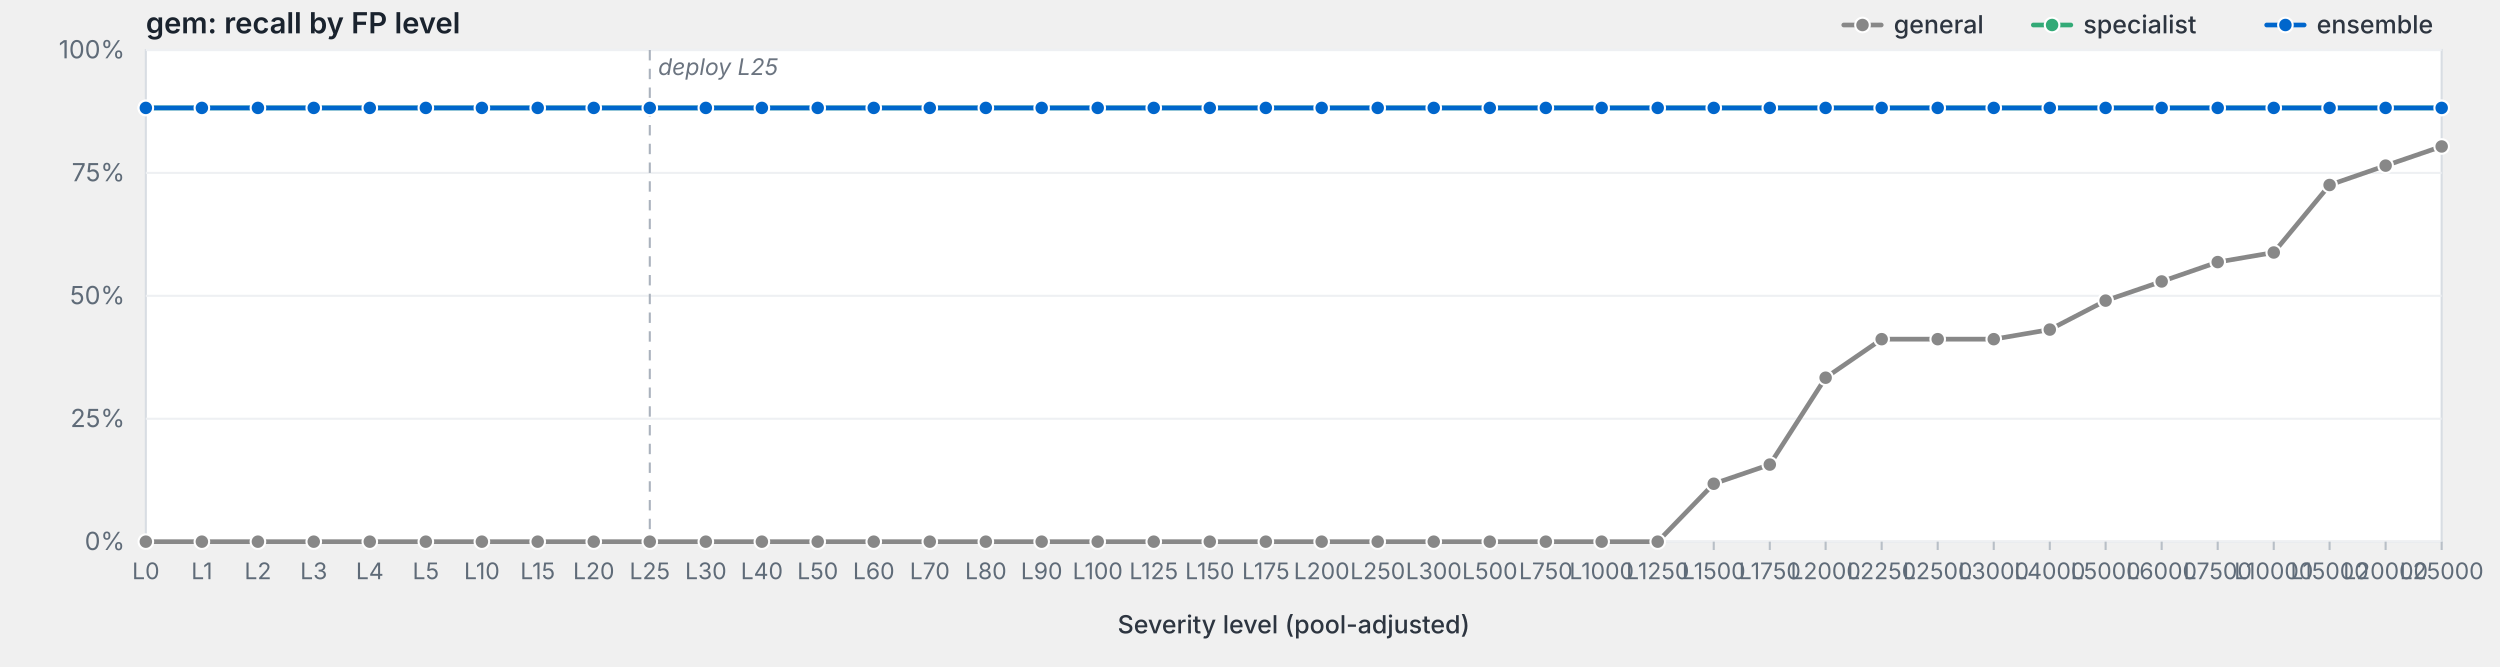
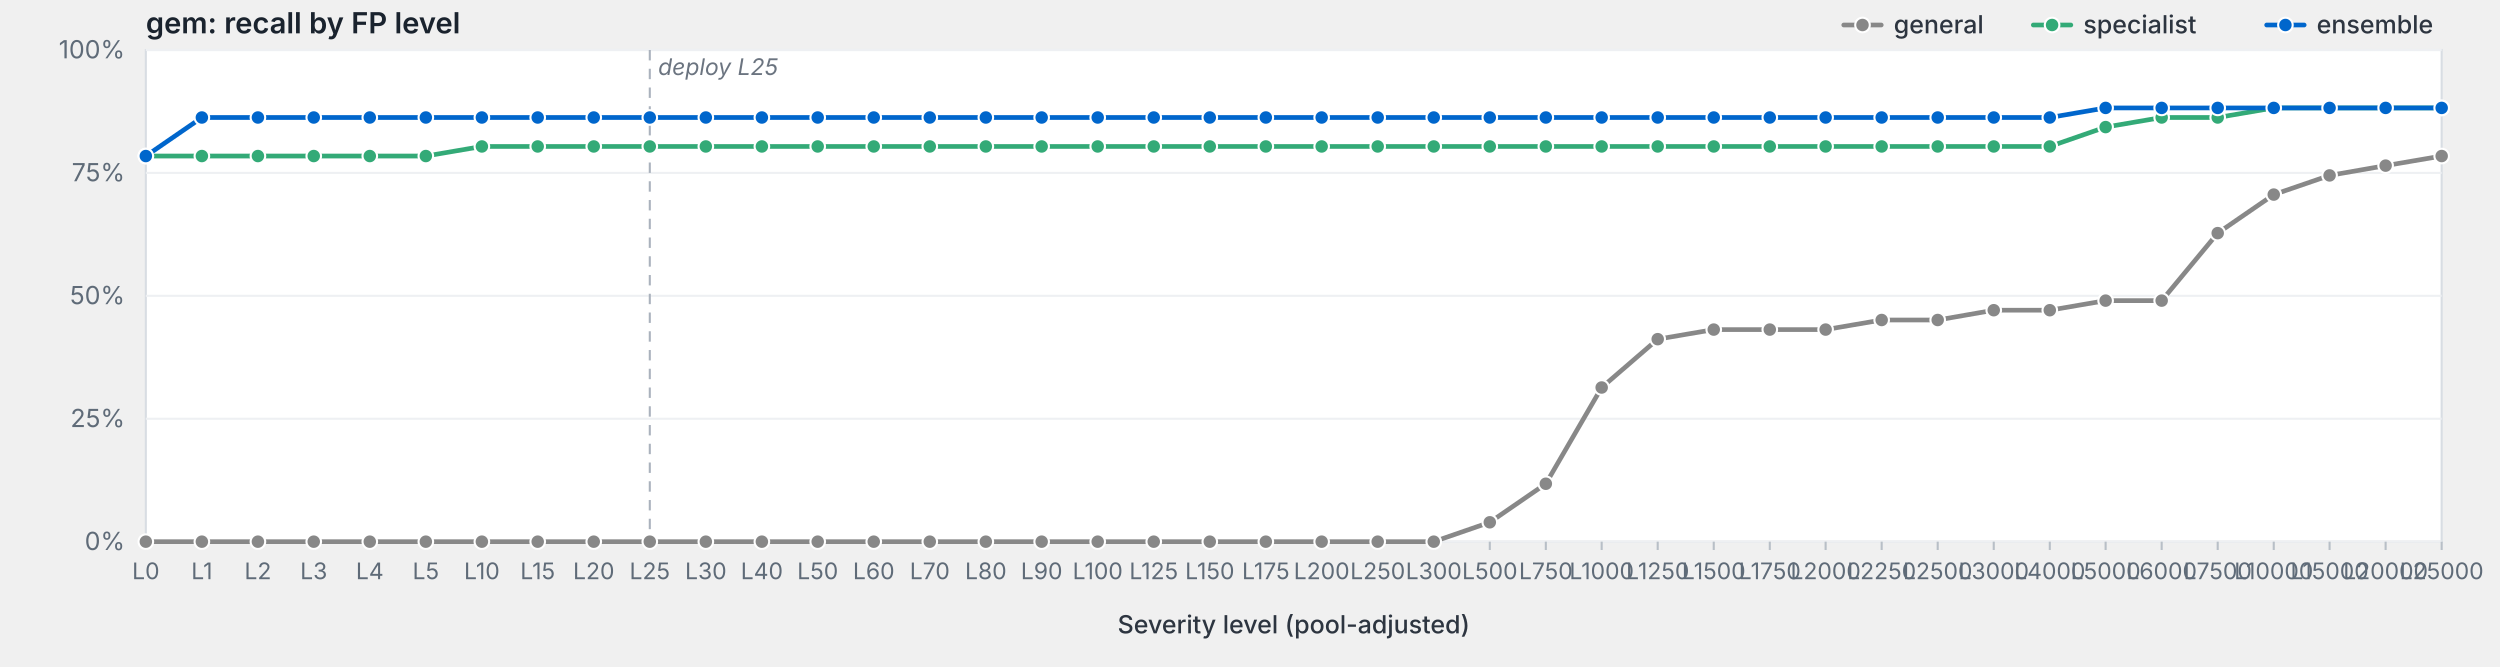
<svg xmlns="http://www.w3.org/2000/svg" viewBox="0 0 1200 320" width="1200" height="320" preserveAspectRatio="xMidYMid meet" role="img" aria-label="gem: recall by FP level">
  <style>svg { background: #fdfdfd; }.frame { fill: #fff; stroke: #d8dde3; stroke-width: 1; }.grid { stroke: #eef0f3; stroke-width: 1; }.tick { stroke: #b8bfc7; stroke-width: 1; }.axis-label { fill: #5f6b78; font-family: -apple-system, BlinkMacSystemFont, "Segoe UI", system-ui, sans-serif; font-size: 12px; }.x-label { fill: #5f6b78; font-family: -apple-system, BlinkMacSystemFont, "Segoe UI", system-ui, sans-serif; font-size: 11px; }.axis-title { fill: #2d3540; font-family: -apple-system, BlinkMacSystemFont, "Segoe UI", system-ui, sans-serif; font-size: 12px; font-weight: 500; }.title { fill: #1a232e; font-family: -apple-system, BlinkMacSystemFont, "Segoe UI", system-ui, sans-serif; font-size: 14px; font-weight: 600; }.deploy-marker { stroke: #aab2bd; stroke-width: 1; stroke-dasharray: 5,4; }.deploy-label { fill: #6b7480; font-family: -apple-system, BlinkMacSystemFont, "Segoe UI", system-ui, sans-serif; font-size: 11px; font-style: italic; }.curve { fill: none; stroke-width: 2.25; stroke-linejoin: round; stroke-linecap: round; }.marker { stroke: #fff; stroke-width: 1; }.legend-text { fill: #2d3540; font-family: -apple-system, BlinkMacSystemFont, "Segoe UI", system-ui, sans-serif; font-size: 12px; font-weight: 500; }</style>
  <text class="title" x="70" y="16">gem: recall by FP level</text>
  <rect class="frame" x="70" y="24" width="1102" height="236" />
  <line class="grid" x1="70" y1="260.0" x2="1172" y2="260.0" />
  <text class="axis-label" x="60" y="264.0" text-anchor="end">0%</text>
  <line class="grid" x1="70" y1="201.0" x2="1172" y2="201.0" />
  <text class="axis-label" x="60" y="205.0" text-anchor="end">25%</text>
  <line class="grid" x1="70" y1="142.0" x2="1172" y2="142.0" />
  <text class="axis-label" x="60" y="146.0" text-anchor="end">50%</text>
  <line class="grid" x1="70" y1="83.0" x2="1172" y2="83.0" />
  <text class="axis-label" x="60" y="87.0" text-anchor="end">75%</text>
  <line class="grid" x1="70" y1="24.0" x2="1172" y2="24.0" />
  <text class="axis-label" x="60" y="28.0" text-anchor="end">100%</text>
  <line class="deploy-marker" x1="311.9" y1="24" x2="311.9" y2="260" />
  <text class="deploy-label" x="315.9" y="36" text-anchor="start">deploy L25</text>
  <line class="tick" x1="70.0" y1="260" x2="70.0" y2="264" />
  <text class="x-label" x="70.0" y="278" text-anchor="middle">L0</text>
  <line class="tick" x1="96.9" y1="260" x2="96.9" y2="264" />
  <text class="x-label" x="96.9" y="278" text-anchor="middle">L1</text>
  <line class="tick" x1="123.8" y1="260" x2="123.8" y2="264" />
  <text class="x-label" x="123.8" y="278" text-anchor="middle">L2</text>
  <line class="tick" x1="150.6" y1="260" x2="150.6" y2="264" />
  <text class="x-label" x="150.6" y="278" text-anchor="middle">L3</text>
  <line class="tick" x1="177.5" y1="260" x2="177.5" y2="264" />
  <text class="x-label" x="177.5" y="278" text-anchor="middle">L4</text>
  <line class="tick" x1="204.4" y1="260" x2="204.4" y2="264" />
  <text class="x-label" x="204.4" y="278" text-anchor="middle">L5</text>
  <line class="tick" x1="231.3" y1="260" x2="231.3" y2="264" />
  <text class="x-label" x="231.3" y="278" text-anchor="middle">L10</text>
  <line class="tick" x1="258.1" y1="260" x2="258.1" y2="264" />
  <text class="x-label" x="258.1" y="278" text-anchor="middle">L15</text>
  <line class="tick" x1="285.0" y1="260" x2="285.0" y2="264" />
  <text class="x-label" x="285.0" y="278" text-anchor="middle">L20</text>
  <line class="tick" x1="311.9" y1="260" x2="311.9" y2="264" />
  <text class="x-label" x="311.9" y="278" text-anchor="middle">L25</text>
  <line class="tick" x1="338.8" y1="260" x2="338.8" y2="264" />
  <text class="x-label" x="338.8" y="278" text-anchor="middle">L30</text>
  <line class="tick" x1="365.7" y1="260" x2="365.7" y2="264" />
  <text class="x-label" x="365.7" y="278" text-anchor="middle">L40</text>
  <line class="tick" x1="392.5" y1="260" x2="392.5" y2="264" />
  <text class="x-label" x="392.5" y="278" text-anchor="middle">L50</text>
  <line class="tick" x1="419.4" y1="260" x2="419.4" y2="264" />
  <text class="x-label" x="419.4" y="278" text-anchor="middle">L60</text>
  <line class="tick" x1="446.3" y1="260" x2="446.3" y2="264" />
  <text class="x-label" x="446.3" y="278" text-anchor="middle">L70</text>
  <line class="tick" x1="473.2" y1="260" x2="473.2" y2="264" />
  <text class="x-label" x="473.2" y="278" text-anchor="middle">L80</text>
  <line class="tick" x1="500.0" y1="260" x2="500.0" y2="264" />
  <text class="x-label" x="500.0" y="278" text-anchor="middle">L90</text>
  <line class="tick" x1="526.9" y1="260" x2="526.9" y2="264" />
  <text class="x-label" x="526.9" y="278" text-anchor="middle">L100</text>
  <line class="tick" x1="553.8" y1="260" x2="553.8" y2="264" />
  <text class="x-label" x="553.8" y="278" text-anchor="middle">L125</text>
  <line class="tick" x1="580.7" y1="260" x2="580.7" y2="264" />
  <text class="x-label" x="580.7" y="278" text-anchor="middle">L150</text>
  <line class="tick" x1="607.6" y1="260" x2="607.6" y2="264" />
  <text class="x-label" x="607.6" y="278" text-anchor="middle">L175</text>
  <line class="tick" x1="634.4" y1="260" x2="634.4" y2="264" />
  <text class="x-label" x="634.4" y="278" text-anchor="middle">L200</text>
  <line class="tick" x1="661.3" y1="260" x2="661.3" y2="264" />
  <text class="x-label" x="661.3" y="278" text-anchor="middle">L250</text>
  <line class="tick" x1="688.2" y1="260" x2="688.2" y2="264" />
  <text class="x-label" x="688.2" y="278" text-anchor="middle">L300</text>
  <line class="tick" x1="715.1" y1="260" x2="715.1" y2="264" />
  <text class="x-label" x="715.1" y="278" text-anchor="middle">L500</text>
  <line class="tick" x1="742.0" y1="260" x2="742.0" y2="264" />
  <text class="x-label" x="742.0" y="278" text-anchor="middle">L750</text>
  <line class="tick" x1="768.8" y1="260" x2="768.8" y2="264" />
  <text class="x-label" x="768.8" y="278" text-anchor="middle">L1000</text>
  <line class="tick" x1="795.7" y1="260" x2="795.7" y2="264" />
  <text class="x-label" x="795.7" y="278" text-anchor="middle">L1250</text>
  <line class="tick" x1="822.6" y1="260" x2="822.6" y2="264" />
  <text class="x-label" x="822.6" y="278" text-anchor="middle">L1500</text>
  <line class="tick" x1="849.5" y1="260" x2="849.5" y2="264" />
  <text class="x-label" x="849.5" y="278" text-anchor="middle">L1750</text>
  <line class="tick" x1="876.3" y1="260" x2="876.3" y2="264" />
  <text class="x-label" x="876.3" y="278" text-anchor="middle">L2000</text>
  <line class="tick" x1="903.2" y1="260" x2="903.2" y2="264" />
  <text class="x-label" x="903.2" y="278" text-anchor="middle">L2250</text>
  <line class="tick" x1="930.1" y1="260" x2="930.1" y2="264" />
  <text class="x-label" x="930.1" y="278" text-anchor="middle">L2500</text>
  <line class="tick" x1="957.0" y1="260" x2="957.0" y2="264" />
  <text class="x-label" x="957.0" y="278" text-anchor="middle">L3000</text>
  <line class="tick" x1="983.9" y1="260" x2="983.9" y2="264" />
  <text class="x-label" x="983.9" y="278" text-anchor="middle">L4000</text>
  <line class="tick" x1="1010.7" y1="260" x2="1010.7" y2="264" />
  <text class="x-label" x="1010.7" y="278" text-anchor="middle">L5000</text>
  <line class="tick" x1="1037.6" y1="260" x2="1037.6" y2="264" />
  <text class="x-label" x="1037.6" y="278" text-anchor="middle">L6000</text>
  <line class="tick" x1="1064.5" y1="260" x2="1064.5" y2="264" />
  <text class="x-label" x="1064.5" y="278" text-anchor="middle">L7500</text>
  <line class="tick" x1="1091.4" y1="260" x2="1091.4" y2="264" />
  <text class="x-label" x="1091.4" y="278" text-anchor="middle">L10000</text>
  <line class="tick" x1="1118.2" y1="260" x2="1118.2" y2="264" />
  <text class="x-label" x="1118.2" y="278" text-anchor="middle">L15000</text>
  <line class="tick" x1="1145.1" y1="260" x2="1145.1" y2="264" />
  <text class="x-label" x="1145.1" y="278" text-anchor="middle">L20000</text>
  <line class="tick" x1="1172.0" y1="260" x2="1172.0" y2="264" />
  <text class="x-label" x="1172.0" y="278" text-anchor="middle">L25000</text>
  <text class="axis-title" x="621.0" y="304" text-anchor="middle">Severity level (pool-adjusted)</text>
-   <path class="curve" d="M70.0,260.0 L96.9,260.0 L123.8,260.0 L150.6,260.0 L177.5,260.0 L204.4,260.0 L231.3,260.0 L258.1,260.0 L285.0,260.0 L311.9,260.0 L338.8,260.0 L365.7,260.0 L392.5,260.0 L419.4,260.0 L446.3,260.0 L473.2,260.0 L500.0,260.0 L526.9,260.0 L553.8,260.0 L580.7,260.0 L607.6,260.0 L634.4,260.0 L661.3,260.0 L688.2,260.0 L715.1,260.0 L742.0,260.0 L768.8,260.0 L795.7,260.0 L822.6,232.2 L849.5,223.0 L876.3,181.3 L903.2,162.8 L930.1,162.8 L957.0,162.8 L983.9,158.2 L1010.7,144.3 L1037.6,135.1 L1064.5,125.8 L1091.4,121.2 L1118.2,88.8 L1145.1,79.5 L1172.0,70.3" stroke="#888" />
+   <path class="curve" d="M70.0,260.0 L96.9,260.0 L123.8,260.0 L150.6,260.0 L177.5,260.0 L204.4,260.0 L231.3,260.0 L258.1,260.0 L285.0,260.0 L311.9,260.0 L338.8,260.0 L365.7,260.0 L392.5,260.0 L419.4,260.0 L446.3,260.0 L473.2,260.0 L500.0,260.0 L526.9,260.0 L553.8,260.0 L580.7,260.0 L607.6,260.0 L634.4,260.0 L661.3,260.0 L688.2,260.0 L715.1,250.7 L742.0,232.2 L768.8,186.0 L795.7,162.8 L822.6,158.2 L849.5,158.2 L876.3,158.2 L903.2,153.6 L930.1,153.6 L957.0,148.9 L983.9,148.9 L1010.7,144.3 L1037.6,144.3 L1064.5,111.9 L1091.4,93.4 L1118.2,84.2 L1145.1,79.5 L1172.0,74.9" stroke="#888" />
  <circle class="marker" cx="70.0" cy="260.0" r="3.5" fill="#888" />
  <circle class="marker" cx="96.9" cy="260.0" r="3.5" fill="#888" />
  <circle class="marker" cx="123.8" cy="260.0" r="3.5" fill="#888" />
  <circle class="marker" cx="150.6" cy="260.0" r="3.5" fill="#888" />
  <circle class="marker" cx="177.5" cy="260.0" r="3.5" fill="#888" />
  <circle class="marker" cx="204.4" cy="260.0" r="3.5" fill="#888" />
  <circle class="marker" cx="231.3" cy="260.0" r="3.5" fill="#888" />
  <circle class="marker" cx="258.1" cy="260.0" r="3.5" fill="#888" />
  <circle class="marker" cx="285.0" cy="260.0" r="3.5" fill="#888" />
  <circle class="marker" cx="311.9" cy="260.0" r="3.5" fill="#888" />
  <circle class="marker" cx="338.8" cy="260.0" r="3.5" fill="#888" />
  <circle class="marker" cx="365.7" cy="260.0" r="3.5" fill="#888" />
  <circle class="marker" cx="392.5" cy="260.0" r="3.5" fill="#888" />
  <circle class="marker" cx="419.4" cy="260.0" r="3.5" fill="#888" />
  <circle class="marker" cx="446.3" cy="260.0" r="3.5" fill="#888" />
  <circle class="marker" cx="473.2" cy="260.0" r="3.5" fill="#888" />
  <circle class="marker" cx="500.0" cy="260.0" r="3.5" fill="#888" />
  <circle class="marker" cx="526.9" cy="260.0" r="3.5" fill="#888" />
  <circle class="marker" cx="553.8" cy="260.0" r="3.5" fill="#888" />
  <circle class="marker" cx="580.7" cy="260.0" r="3.5" fill="#888" />
  <circle class="marker" cx="607.6" cy="260.0" r="3.5" fill="#888" />
  <circle class="marker" cx="634.4" cy="260.0" r="3.5" fill="#888" />
  <circle class="marker" cx="661.3" cy="260.0" r="3.5" fill="#888" />
  <circle class="marker" cx="688.2" cy="260.0" r="3.5" fill="#888" />
-   <circle class="marker" cx="715.1" cy="260.0" r="3.5" fill="#888" />
-   <circle class="marker" cx="742.0" cy="260.0" r="3.5" fill="#888" />
-   <circle class="marker" cx="768.8" cy="260.0" r="3.5" fill="#888" />
-   <circle class="marker" cx="795.7" cy="260.0" r="3.5" fill="#888" />
-   <circle class="marker" cx="822.6" cy="232.2" r="3.5" fill="#888" />
-   <circle class="marker" cx="849.5" cy="223.0" r="3.5" fill="#888" />
-   <circle class="marker" cx="876.3" cy="181.3" r="3.5" fill="#888" />
-   <circle class="marker" cx="903.2" cy="162.8" r="3.5" fill="#888" />
-   <circle class="marker" cx="930.1" cy="162.8" r="3.5" fill="#888" />
-   <circle class="marker" cx="957.0" cy="162.8" r="3.5" fill="#888" />
-   <circle class="marker" cx="983.9" cy="158.2" r="3.5" fill="#888" />
+   <circle class="marker" cx="715.1" cy="250.7" r="3.5" fill="#888" />
+   <circle class="marker" cx="742.0" cy="232.2" r="3.5" fill="#888" />
+   <circle class="marker" cx="768.8" cy="186.0" r="3.5" fill="#888" />
+   <circle class="marker" cx="795.7" cy="162.8" r="3.5" fill="#888" />
+   <circle class="marker" cx="822.6" cy="158.2" r="3.5" fill="#888" />
+   <circle class="marker" cx="849.5" cy="158.2" r="3.5" fill="#888" />
+   <circle class="marker" cx="876.3" cy="158.2" r="3.5" fill="#888" />
+   <circle class="marker" cx="903.2" cy="153.6" r="3.5" fill="#888" />
+   <circle class="marker" cx="930.1" cy="153.6" r="3.5" fill="#888" />
+   <circle class="marker" cx="957.0" cy="148.9" r="3.5" fill="#888" />
+   <circle class="marker" cx="983.9" cy="148.9" r="3.5" fill="#888" />
  <circle class="marker" cx="1010.7" cy="144.3" r="3.5" fill="#888" />
-   <circle class="marker" cx="1037.6" cy="135.1" r="3.5" fill="#888" />
-   <circle class="marker" cx="1064.5" cy="125.8" r="3.5" fill="#888" />
-   <circle class="marker" cx="1091.4" cy="121.2" r="3.5" fill="#888" />
-   <circle class="marker" cx="1118.2" cy="88.8" r="3.5" fill="#888" />
+   <circle class="marker" cx="1037.6" cy="144.3" r="3.5" fill="#888" />
+   <circle class="marker" cx="1064.5" cy="111.9" r="3.5" fill="#888" />
+   <circle class="marker" cx="1091.4" cy="93.4" r="3.5" fill="#888" />
+   <circle class="marker" cx="1118.2" cy="84.2" r="3.5" fill="#888" />
  <circle class="marker" cx="1145.1" cy="79.5" r="3.5" fill="#888" />
-   <circle class="marker" cx="1172.0" cy="70.3" r="3.5" fill="#888" />
-   <path class="curve" d="M70.0,51.8 L96.9,51.8 L123.8,51.8 L150.6,51.8 L177.5,51.8 L204.4,51.8 L231.3,51.8 L258.1,51.8 L285.0,51.8 L311.9,51.8 L338.8,51.8 L365.7,51.8 L392.5,51.8 L419.4,51.8 L446.3,51.8 L473.2,51.8 L500.0,51.8 L526.9,51.8 L553.8,51.8 L580.7,51.8 L607.6,51.8 L634.4,51.8 L661.3,51.8 L688.2,51.8 L715.1,51.8 L742.0,51.8 L768.8,51.8 L795.7,51.8 L822.6,51.8 L849.5,51.8 L876.3,51.8 L903.2,51.8 L930.1,51.8 L957.0,51.8 L983.9,51.8 L1010.7,51.8 L1037.6,51.8 L1064.5,51.8 L1091.4,51.8 L1118.2,51.8 L1145.1,51.8 L1172.0,51.8" stroke="#3a7" />
-   <circle class="marker" cx="70.0" cy="51.8" r="3.5" fill="#3a7" />
-   <circle class="marker" cx="96.9" cy="51.8" r="3.5" fill="#3a7" />
-   <circle class="marker" cx="123.8" cy="51.8" r="3.5" fill="#3a7" />
-   <circle class="marker" cx="150.6" cy="51.8" r="3.5" fill="#3a7" />
-   <circle class="marker" cx="177.5" cy="51.8" r="3.5" fill="#3a7" />
-   <circle class="marker" cx="204.4" cy="51.8" r="3.5" fill="#3a7" />
-   <circle class="marker" cx="231.3" cy="51.8" r="3.5" fill="#3a7" />
-   <circle class="marker" cx="258.1" cy="51.8" r="3.5" fill="#3a7" />
-   <circle class="marker" cx="285.0" cy="51.8" r="3.5" fill="#3a7" />
-   <circle class="marker" cx="311.9" cy="51.8" r="3.5" fill="#3a7" />
-   <circle class="marker" cx="338.8" cy="51.8" r="3.5" fill="#3a7" />
-   <circle class="marker" cx="365.7" cy="51.8" r="3.5" fill="#3a7" />
-   <circle class="marker" cx="392.5" cy="51.8" r="3.5" fill="#3a7" />
-   <circle class="marker" cx="419.4" cy="51.8" r="3.5" fill="#3a7" />
-   <circle class="marker" cx="446.3" cy="51.8" r="3.5" fill="#3a7" />
-   <circle class="marker" cx="473.2" cy="51.8" r="3.5" fill="#3a7" />
-   <circle class="marker" cx="500.0" cy="51.8" r="3.5" fill="#3a7" />
-   <circle class="marker" cx="526.9" cy="51.8" r="3.5" fill="#3a7" />
-   <circle class="marker" cx="553.8" cy="51.8" r="3.5" fill="#3a7" />
-   <circle class="marker" cx="580.7" cy="51.8" r="3.5" fill="#3a7" />
-   <circle class="marker" cx="607.6" cy="51.8" r="3.5" fill="#3a7" />
-   <circle class="marker" cx="634.4" cy="51.8" r="3.5" fill="#3a7" />
-   <circle class="marker" cx="661.3" cy="51.8" r="3.5" fill="#3a7" />
-   <circle class="marker" cx="688.2" cy="51.8" r="3.5" fill="#3a7" />
-   <circle class="marker" cx="715.1" cy="51.8" r="3.5" fill="#3a7" />
-   <circle class="marker" cx="742.0" cy="51.8" r="3.5" fill="#3a7" />
-   <circle class="marker" cx="768.8" cy="51.8" r="3.5" fill="#3a7" />
-   <circle class="marker" cx="795.7" cy="51.8" r="3.5" fill="#3a7" />
-   <circle class="marker" cx="822.6" cy="51.8" r="3.5" fill="#3a7" />
-   <circle class="marker" cx="849.5" cy="51.8" r="3.5" fill="#3a7" />
-   <circle class="marker" cx="876.3" cy="51.8" r="3.5" fill="#3a7" />
-   <circle class="marker" cx="903.2" cy="51.8" r="3.5" fill="#3a7" />
-   <circle class="marker" cx="930.1" cy="51.8" r="3.5" fill="#3a7" />
-   <circle class="marker" cx="957.0" cy="51.8" r="3.5" fill="#3a7" />
-   <circle class="marker" cx="983.9" cy="51.8" r="3.5" fill="#3a7" />
-   <circle class="marker" cx="1010.7" cy="51.8" r="3.5" fill="#3a7" />
-   <circle class="marker" cx="1037.6" cy="51.8" r="3.5" fill="#3a7" />
-   <circle class="marker" cx="1064.5" cy="51.8" r="3.5" fill="#3a7" />
+   <circle class="marker" cx="1172.0" cy="74.9" r="3.5" fill="#888" />
+   <path class="curve" d="M70.0,74.9 L96.9,74.9 L123.8,74.9 L150.6,74.9 L177.5,74.9 L204.4,74.9 L231.3,70.3 L258.1,70.3 L285.0,70.3 L311.9,70.3 L338.8,70.3 L365.7,70.3 L392.5,70.3 L419.4,70.3 L446.3,70.3 L473.2,70.3 L500.0,70.3 L526.9,70.3 L553.8,70.3 L580.7,70.3 L607.6,70.3 L634.4,70.3 L661.3,70.3 L688.2,70.3 L715.1,70.3 L742.0,70.3 L768.8,70.3 L795.7,70.3 L822.6,70.3 L849.5,70.3 L876.3,70.3 L903.2,70.3 L930.1,70.3 L957.0,70.3 L983.9,70.3 L1010.7,61.0 L1037.6,56.4 L1064.5,56.4 L1091.4,51.8 L1118.2,51.8 L1145.1,51.8 L1172.0,51.8" stroke="#3a7" />
+   <circle class="marker" cx="70.0" cy="74.9" r="3.5" fill="#3a7" />
+   <circle class="marker" cx="96.9" cy="74.9" r="3.5" fill="#3a7" />
+   <circle class="marker" cx="123.8" cy="74.9" r="3.5" fill="#3a7" />
+   <circle class="marker" cx="150.6" cy="74.9" r="3.5" fill="#3a7" />
+   <circle class="marker" cx="177.5" cy="74.9" r="3.5" fill="#3a7" />
+   <circle class="marker" cx="204.4" cy="74.9" r="3.5" fill="#3a7" />
+   <circle class="marker" cx="231.3" cy="70.3" r="3.5" fill="#3a7" />
+   <circle class="marker" cx="258.1" cy="70.3" r="3.5" fill="#3a7" />
+   <circle class="marker" cx="285.0" cy="70.3" r="3.5" fill="#3a7" />
+   <circle class="marker" cx="311.9" cy="70.3" r="3.5" fill="#3a7" />
+   <circle class="marker" cx="338.8" cy="70.3" r="3.5" fill="#3a7" />
+   <circle class="marker" cx="365.7" cy="70.3" r="3.5" fill="#3a7" />
+   <circle class="marker" cx="392.5" cy="70.3" r="3.5" fill="#3a7" />
+   <circle class="marker" cx="419.4" cy="70.3" r="3.5" fill="#3a7" />
+   <circle class="marker" cx="446.3" cy="70.3" r="3.5" fill="#3a7" />
+   <circle class="marker" cx="473.2" cy="70.3" r="3.5" fill="#3a7" />
+   <circle class="marker" cx="500.0" cy="70.3" r="3.5" fill="#3a7" />
+   <circle class="marker" cx="526.9" cy="70.3" r="3.5" fill="#3a7" />
+   <circle class="marker" cx="553.8" cy="70.3" r="3.5" fill="#3a7" />
+   <circle class="marker" cx="580.7" cy="70.3" r="3.5" fill="#3a7" />
+   <circle class="marker" cx="607.6" cy="70.3" r="3.5" fill="#3a7" />
+   <circle class="marker" cx="634.4" cy="70.3" r="3.5" fill="#3a7" />
+   <circle class="marker" cx="661.3" cy="70.3" r="3.5" fill="#3a7" />
+   <circle class="marker" cx="688.2" cy="70.3" r="3.5" fill="#3a7" />
+   <circle class="marker" cx="715.1" cy="70.3" r="3.5" fill="#3a7" />
+   <circle class="marker" cx="742.0" cy="70.3" r="3.5" fill="#3a7" />
+   <circle class="marker" cx="768.8" cy="70.3" r="3.5" fill="#3a7" />
+   <circle class="marker" cx="795.7" cy="70.3" r="3.5" fill="#3a7" />
+   <circle class="marker" cx="822.6" cy="70.3" r="3.5" fill="#3a7" />
+   <circle class="marker" cx="849.5" cy="70.3" r="3.5" fill="#3a7" />
+   <circle class="marker" cx="876.3" cy="70.3" r="3.5" fill="#3a7" />
+   <circle class="marker" cx="903.2" cy="70.3" r="3.5" fill="#3a7" />
+   <circle class="marker" cx="930.1" cy="70.3" r="3.5" fill="#3a7" />
+   <circle class="marker" cx="957.0" cy="70.3" r="3.5" fill="#3a7" />
+   <circle class="marker" cx="983.9" cy="70.3" r="3.5" fill="#3a7" />
+   <circle class="marker" cx="1010.7" cy="61.0" r="3.5" fill="#3a7" />
+   <circle class="marker" cx="1037.6" cy="56.4" r="3.5" fill="#3a7" />
+   <circle class="marker" cx="1064.5" cy="56.4" r="3.5" fill="#3a7" />
  <circle class="marker" cx="1091.4" cy="51.8" r="3.5" fill="#3a7" />
  <circle class="marker" cx="1118.2" cy="51.8" r="3.5" fill="#3a7" />
  <circle class="marker" cx="1145.1" cy="51.8" r="3.5" fill="#3a7" />
  <circle class="marker" cx="1172.0" cy="51.8" r="3.5" fill="#3a7" />
-   <path class="curve" d="M70.0,51.8 L96.9,51.8 L123.8,51.8 L150.6,51.8 L177.5,51.8 L204.4,51.8 L231.3,51.8 L258.1,51.8 L285.0,51.8 L311.9,51.8 L338.8,51.8 L365.7,51.8 L392.5,51.8 L419.4,51.8 L446.3,51.8 L473.2,51.8 L500.0,51.8 L526.9,51.8 L553.8,51.8 L580.7,51.8 L607.6,51.8 L634.4,51.8 L661.3,51.8 L688.2,51.8 L715.1,51.8 L742.0,51.8 L768.8,51.8 L795.7,51.8 L822.6,51.8 L849.5,51.8 L876.3,51.8 L903.2,51.8 L930.1,51.8 L957.0,51.8 L983.9,51.8 L1010.7,51.8 L1037.6,51.8 L1064.5,51.8 L1091.4,51.8 L1118.2,51.8 L1145.1,51.8 L1172.0,51.8" stroke="#06c" />
-   <circle class="marker" cx="70.0" cy="51.8" r="3.5" fill="#06c" />
-   <circle class="marker" cx="96.9" cy="51.8" r="3.5" fill="#06c" />
-   <circle class="marker" cx="123.8" cy="51.8" r="3.5" fill="#06c" />
-   <circle class="marker" cx="150.6" cy="51.8" r="3.5" fill="#06c" />
-   <circle class="marker" cx="177.5" cy="51.8" r="3.5" fill="#06c" />
-   <circle class="marker" cx="204.4" cy="51.8" r="3.5" fill="#06c" />
-   <circle class="marker" cx="231.3" cy="51.8" r="3.5" fill="#06c" />
-   <circle class="marker" cx="258.1" cy="51.8" r="3.5" fill="#06c" />
-   <circle class="marker" cx="285.0" cy="51.8" r="3.5" fill="#06c" />
-   <circle class="marker" cx="311.9" cy="51.8" r="3.5" fill="#06c" />
-   <circle class="marker" cx="338.8" cy="51.8" r="3.5" fill="#06c" />
-   <circle class="marker" cx="365.7" cy="51.8" r="3.5" fill="#06c" />
-   <circle class="marker" cx="392.5" cy="51.8" r="3.5" fill="#06c" />
-   <circle class="marker" cx="419.4" cy="51.8" r="3.5" fill="#06c" />
-   <circle class="marker" cx="446.3" cy="51.8" r="3.5" fill="#06c" />
-   <circle class="marker" cx="473.2" cy="51.8" r="3.5" fill="#06c" />
-   <circle class="marker" cx="500.0" cy="51.8" r="3.5" fill="#06c" />
-   <circle class="marker" cx="526.9" cy="51.8" r="3.5" fill="#06c" />
-   <circle class="marker" cx="553.8" cy="51.8" r="3.5" fill="#06c" />
-   <circle class="marker" cx="580.7" cy="51.8" r="3.5" fill="#06c" />
-   <circle class="marker" cx="607.6" cy="51.8" r="3.5" fill="#06c" />
-   <circle class="marker" cx="634.4" cy="51.8" r="3.5" fill="#06c" />
-   <circle class="marker" cx="661.3" cy="51.8" r="3.5" fill="#06c" />
-   <circle class="marker" cx="688.2" cy="51.8" r="3.5" fill="#06c" />
-   <circle class="marker" cx="715.1" cy="51.8" r="3.5" fill="#06c" />
-   <circle class="marker" cx="742.0" cy="51.8" r="3.5" fill="#06c" />
-   <circle class="marker" cx="768.8" cy="51.8" r="3.5" fill="#06c" />
-   <circle class="marker" cx="795.7" cy="51.8" r="3.5" fill="#06c" />
-   <circle class="marker" cx="822.6" cy="51.8" r="3.5" fill="#06c" />
-   <circle class="marker" cx="849.5" cy="51.8" r="3.5" fill="#06c" />
-   <circle class="marker" cx="876.3" cy="51.8" r="3.5" fill="#06c" />
-   <circle class="marker" cx="903.2" cy="51.8" r="3.5" fill="#06c" />
-   <circle class="marker" cx="930.1" cy="51.8" r="3.5" fill="#06c" />
-   <circle class="marker" cx="957.0" cy="51.8" r="3.5" fill="#06c" />
-   <circle class="marker" cx="983.9" cy="51.8" r="3.5" fill="#06c" />
+   <path class="curve" d="M70.0,74.9 L96.9,56.4 L123.8,56.4 L150.6,56.4 L177.5,56.4 L204.4,56.4 L231.3,56.4 L258.1,56.4 L285.0,56.4 L311.9,56.4 L338.8,56.4 L365.7,56.4 L392.5,56.4 L419.4,56.4 L446.3,56.4 L473.2,56.4 L500.0,56.4 L526.9,56.4 L553.8,56.4 L580.7,56.4 L607.6,56.4 L634.4,56.4 L661.3,56.4 L688.2,56.4 L715.1,56.4 L742.0,56.4 L768.8,56.4 L795.7,56.4 L822.6,56.4 L849.5,56.4 L876.3,56.4 L903.2,56.4 L930.1,56.4 L957.0,56.4 L983.9,56.4 L1010.7,51.8 L1037.6,51.8 L1064.5,51.8 L1091.4,51.8 L1118.2,51.8 L1145.1,51.8 L1172.0,51.8" stroke="#06c" />
+   <circle class="marker" cx="70.0" cy="74.9" r="3.5" fill="#06c" />
+   <circle class="marker" cx="96.9" cy="56.4" r="3.5" fill="#06c" />
+   <circle class="marker" cx="123.8" cy="56.4" r="3.5" fill="#06c" />
+   <circle class="marker" cx="150.6" cy="56.4" r="3.5" fill="#06c" />
+   <circle class="marker" cx="177.5" cy="56.4" r="3.5" fill="#06c" />
+   <circle class="marker" cx="204.4" cy="56.4" r="3.5" fill="#06c" />
+   <circle class="marker" cx="231.3" cy="56.4" r="3.5" fill="#06c" />
+   <circle class="marker" cx="258.1" cy="56.4" r="3.5" fill="#06c" />
+   <circle class="marker" cx="285.0" cy="56.4" r="3.5" fill="#06c" />
+   <circle class="marker" cx="311.9" cy="56.4" r="3.5" fill="#06c" />
+   <circle class="marker" cx="338.8" cy="56.4" r="3.5" fill="#06c" />
+   <circle class="marker" cx="365.7" cy="56.4" r="3.5" fill="#06c" />
+   <circle class="marker" cx="392.5" cy="56.4" r="3.5" fill="#06c" />
+   <circle class="marker" cx="419.4" cy="56.4" r="3.5" fill="#06c" />
+   <circle class="marker" cx="446.3" cy="56.4" r="3.5" fill="#06c" />
+   <circle class="marker" cx="473.2" cy="56.4" r="3.5" fill="#06c" />
+   <circle class="marker" cx="500.0" cy="56.4" r="3.5" fill="#06c" />
+   <circle class="marker" cx="526.9" cy="56.4" r="3.5" fill="#06c" />
+   <circle class="marker" cx="553.8" cy="56.4" r="3.5" fill="#06c" />
+   <circle class="marker" cx="580.7" cy="56.4" r="3.5" fill="#06c" />
+   <circle class="marker" cx="607.6" cy="56.4" r="3.5" fill="#06c" />
+   <circle class="marker" cx="634.4" cy="56.4" r="3.5" fill="#06c" />
+   <circle class="marker" cx="661.3" cy="56.4" r="3.5" fill="#06c" />
+   <circle class="marker" cx="688.2" cy="56.4" r="3.5" fill="#06c" />
+   <circle class="marker" cx="715.1" cy="56.4" r="3.5" fill="#06c" />
+   <circle class="marker" cx="742.0" cy="56.4" r="3.5" fill="#06c" />
+   <circle class="marker" cx="768.8" cy="56.4" r="3.5" fill="#06c" />
+   <circle class="marker" cx="795.7" cy="56.4" r="3.5" fill="#06c" />
+   <circle class="marker" cx="822.6" cy="56.4" r="3.5" fill="#06c" />
+   <circle class="marker" cx="849.5" cy="56.4" r="3.5" fill="#06c" />
+   <circle class="marker" cx="876.3" cy="56.4" r="3.5" fill="#06c" />
+   <circle class="marker" cx="903.2" cy="56.4" r="3.5" fill="#06c" />
+   <circle class="marker" cx="930.1" cy="56.4" r="3.5" fill="#06c" />
+   <circle class="marker" cx="957.0" cy="56.4" r="3.5" fill="#06c" />
+   <circle class="marker" cx="983.9" cy="56.4" r="3.5" fill="#06c" />
  <circle class="marker" cx="1010.7" cy="51.8" r="3.5" fill="#06c" />
  <circle class="marker" cx="1037.6" cy="51.8" r="3.5" fill="#06c" />
  <circle class="marker" cx="1064.5" cy="51.8" r="3.5" fill="#06c" />
  <circle class="marker" cx="1091.4" cy="51.8" r="3.5" fill="#06c" />
  <circle class="marker" cx="1118.2" cy="51.8" r="3.5" fill="#06c" />
  <circle class="marker" cx="1145.1" cy="51.8" r="3.5" fill="#06c" />
  <circle class="marker" cx="1172.0" cy="51.8" r="3.5" fill="#06c" />
  <line x1="1088.0" y1="12.0" x2="1106.0" y2="12.0" stroke="#06c" stroke-width="2.25" stroke-linecap="round" />
  <circle cx="1097.0" cy="12.0" r="3.5" fill="#06c" stroke="#fff" stroke-width="1" />
  <text class="legend-text" x="1112.0" y="16.0">ensemble</text>
  <line x1="976.0" y1="12.0" x2="994.0" y2="12.0" stroke="#3a7" stroke-width="2.25" stroke-linecap="round" />
  <circle cx="985.0" cy="12.0" r="3.5" fill="#3a7" stroke="#fff" stroke-width="1" />
  <text class="legend-text" x="1000.0" y="16.0">specialist</text>
  <line x1="885.0" y1="12.0" x2="903.0" y2="12.0" stroke="#888" stroke-width="2.25" stroke-linecap="round" />
  <circle cx="894.0" cy="12.0" r="3.5" fill="#888" stroke="#fff" stroke-width="1" />
  <text class="legend-text" x="909.0" y="16.0">general</text>
</svg>
